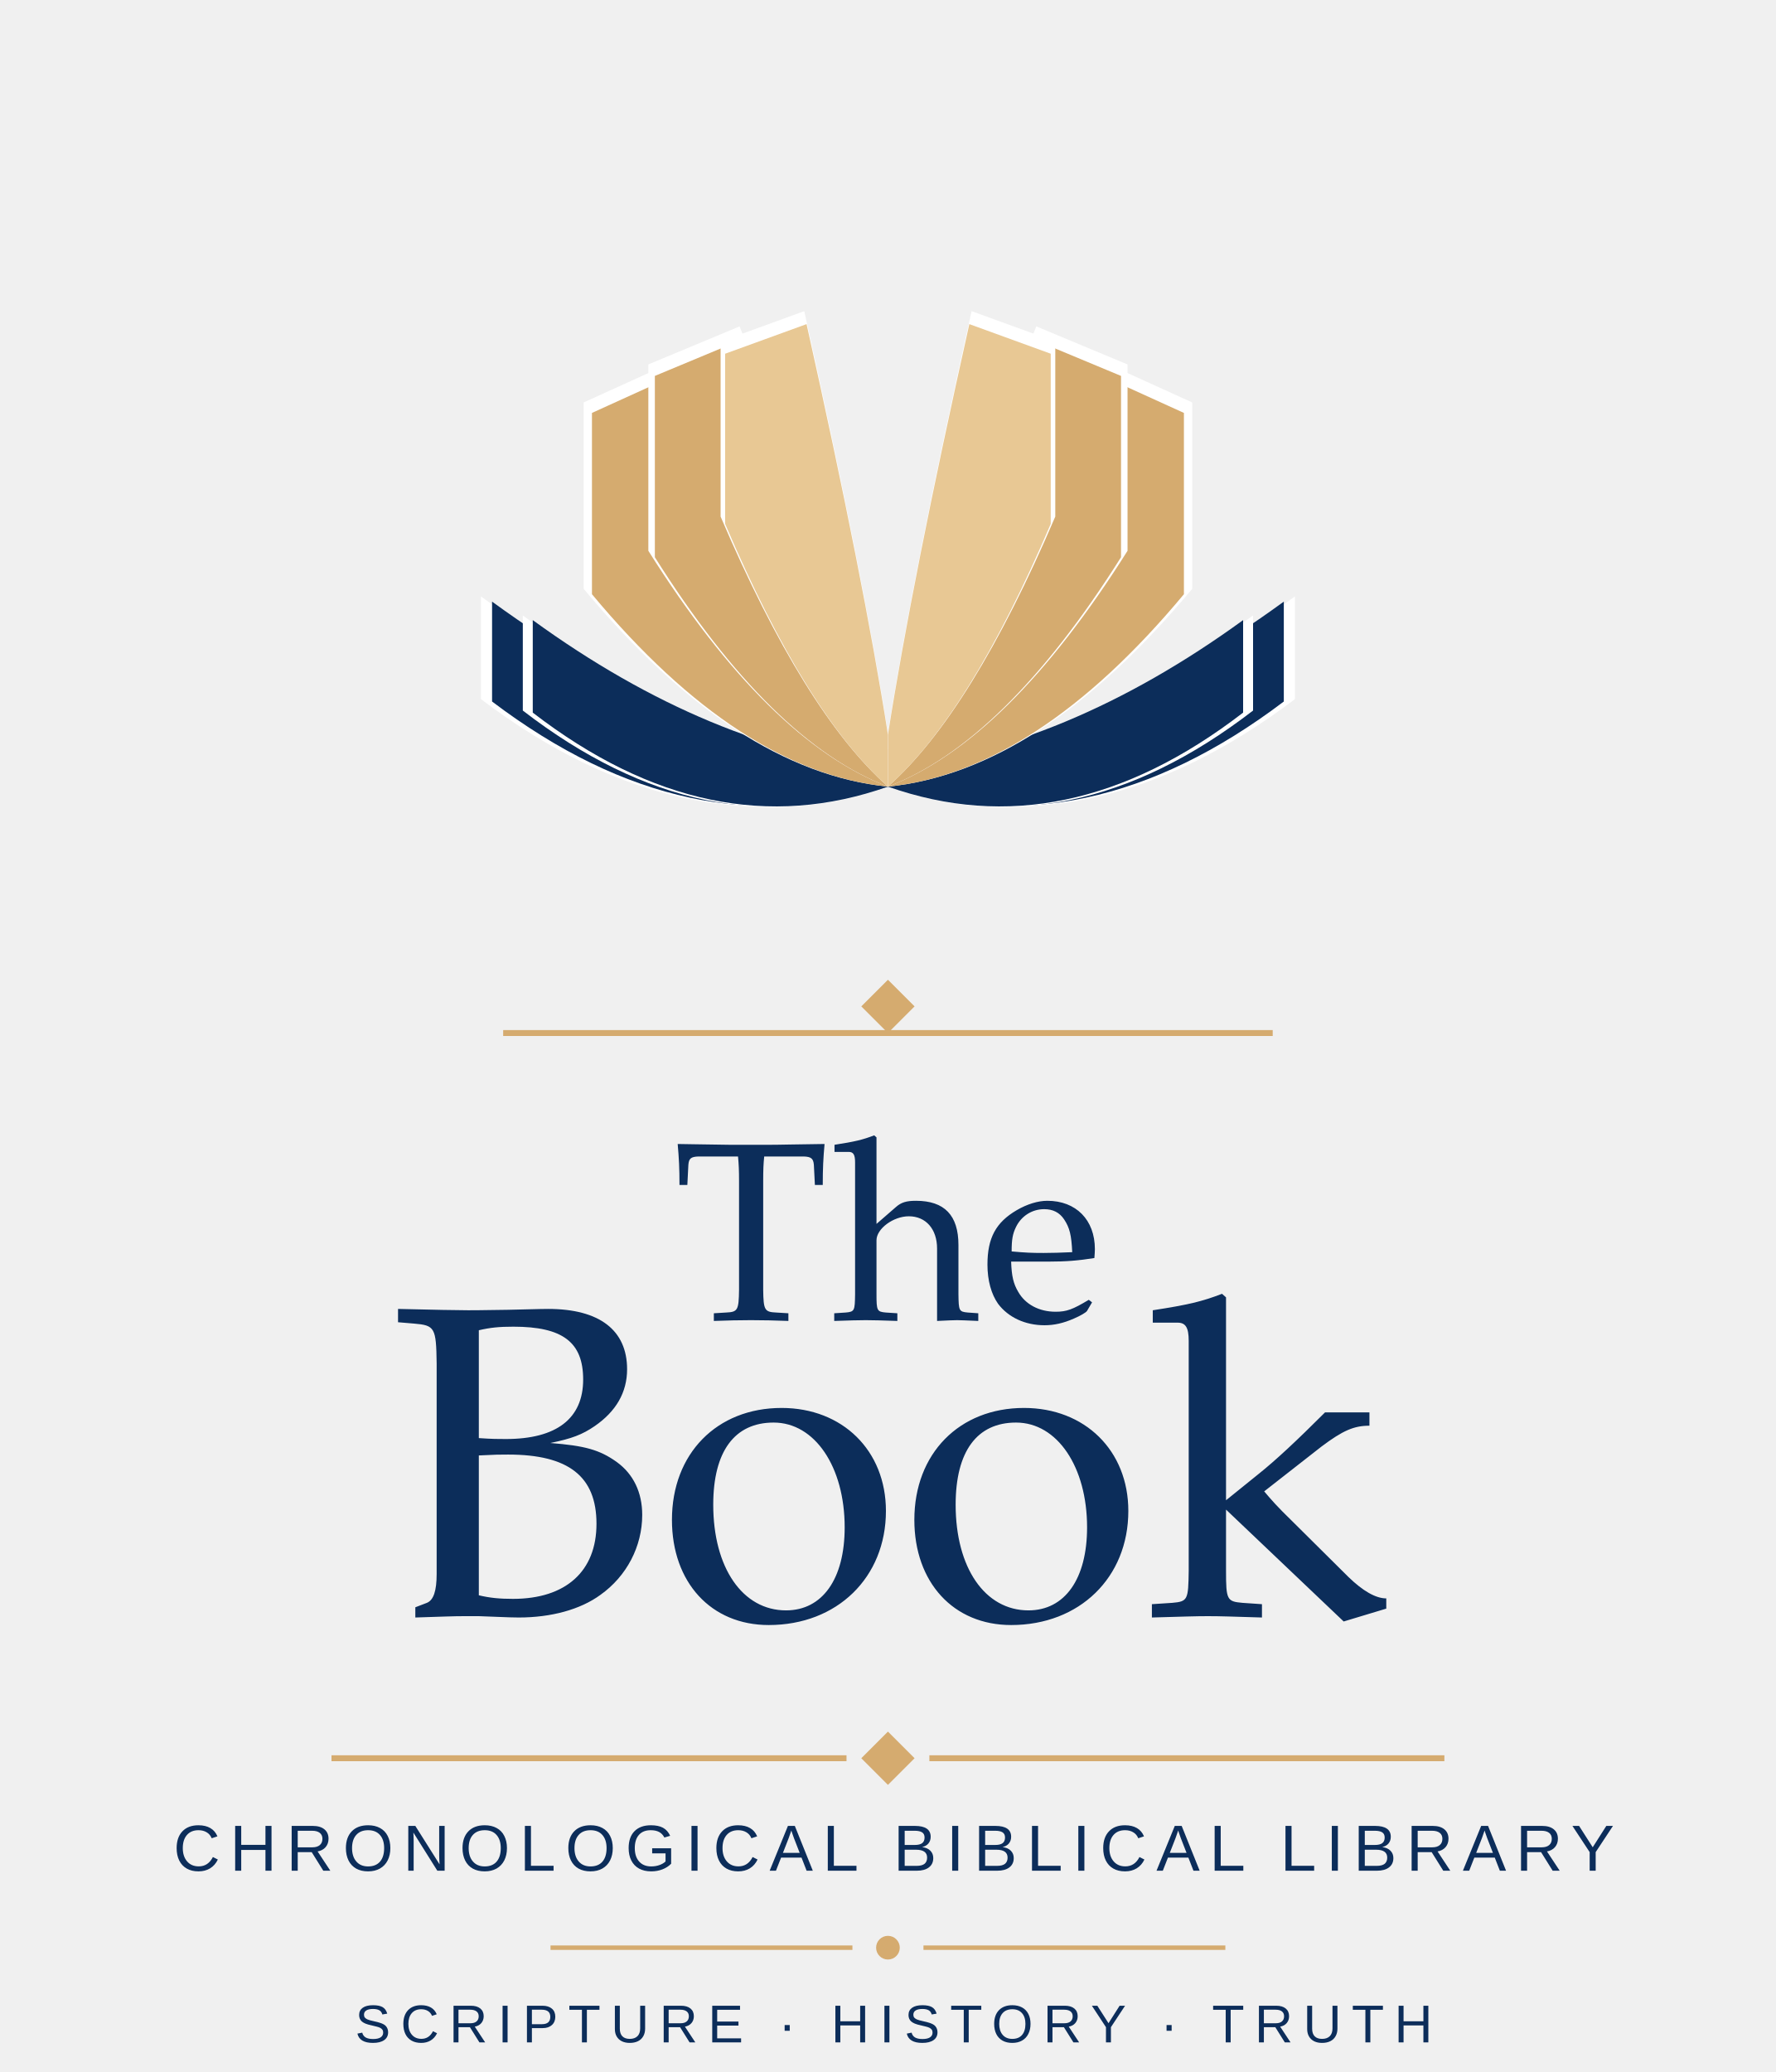
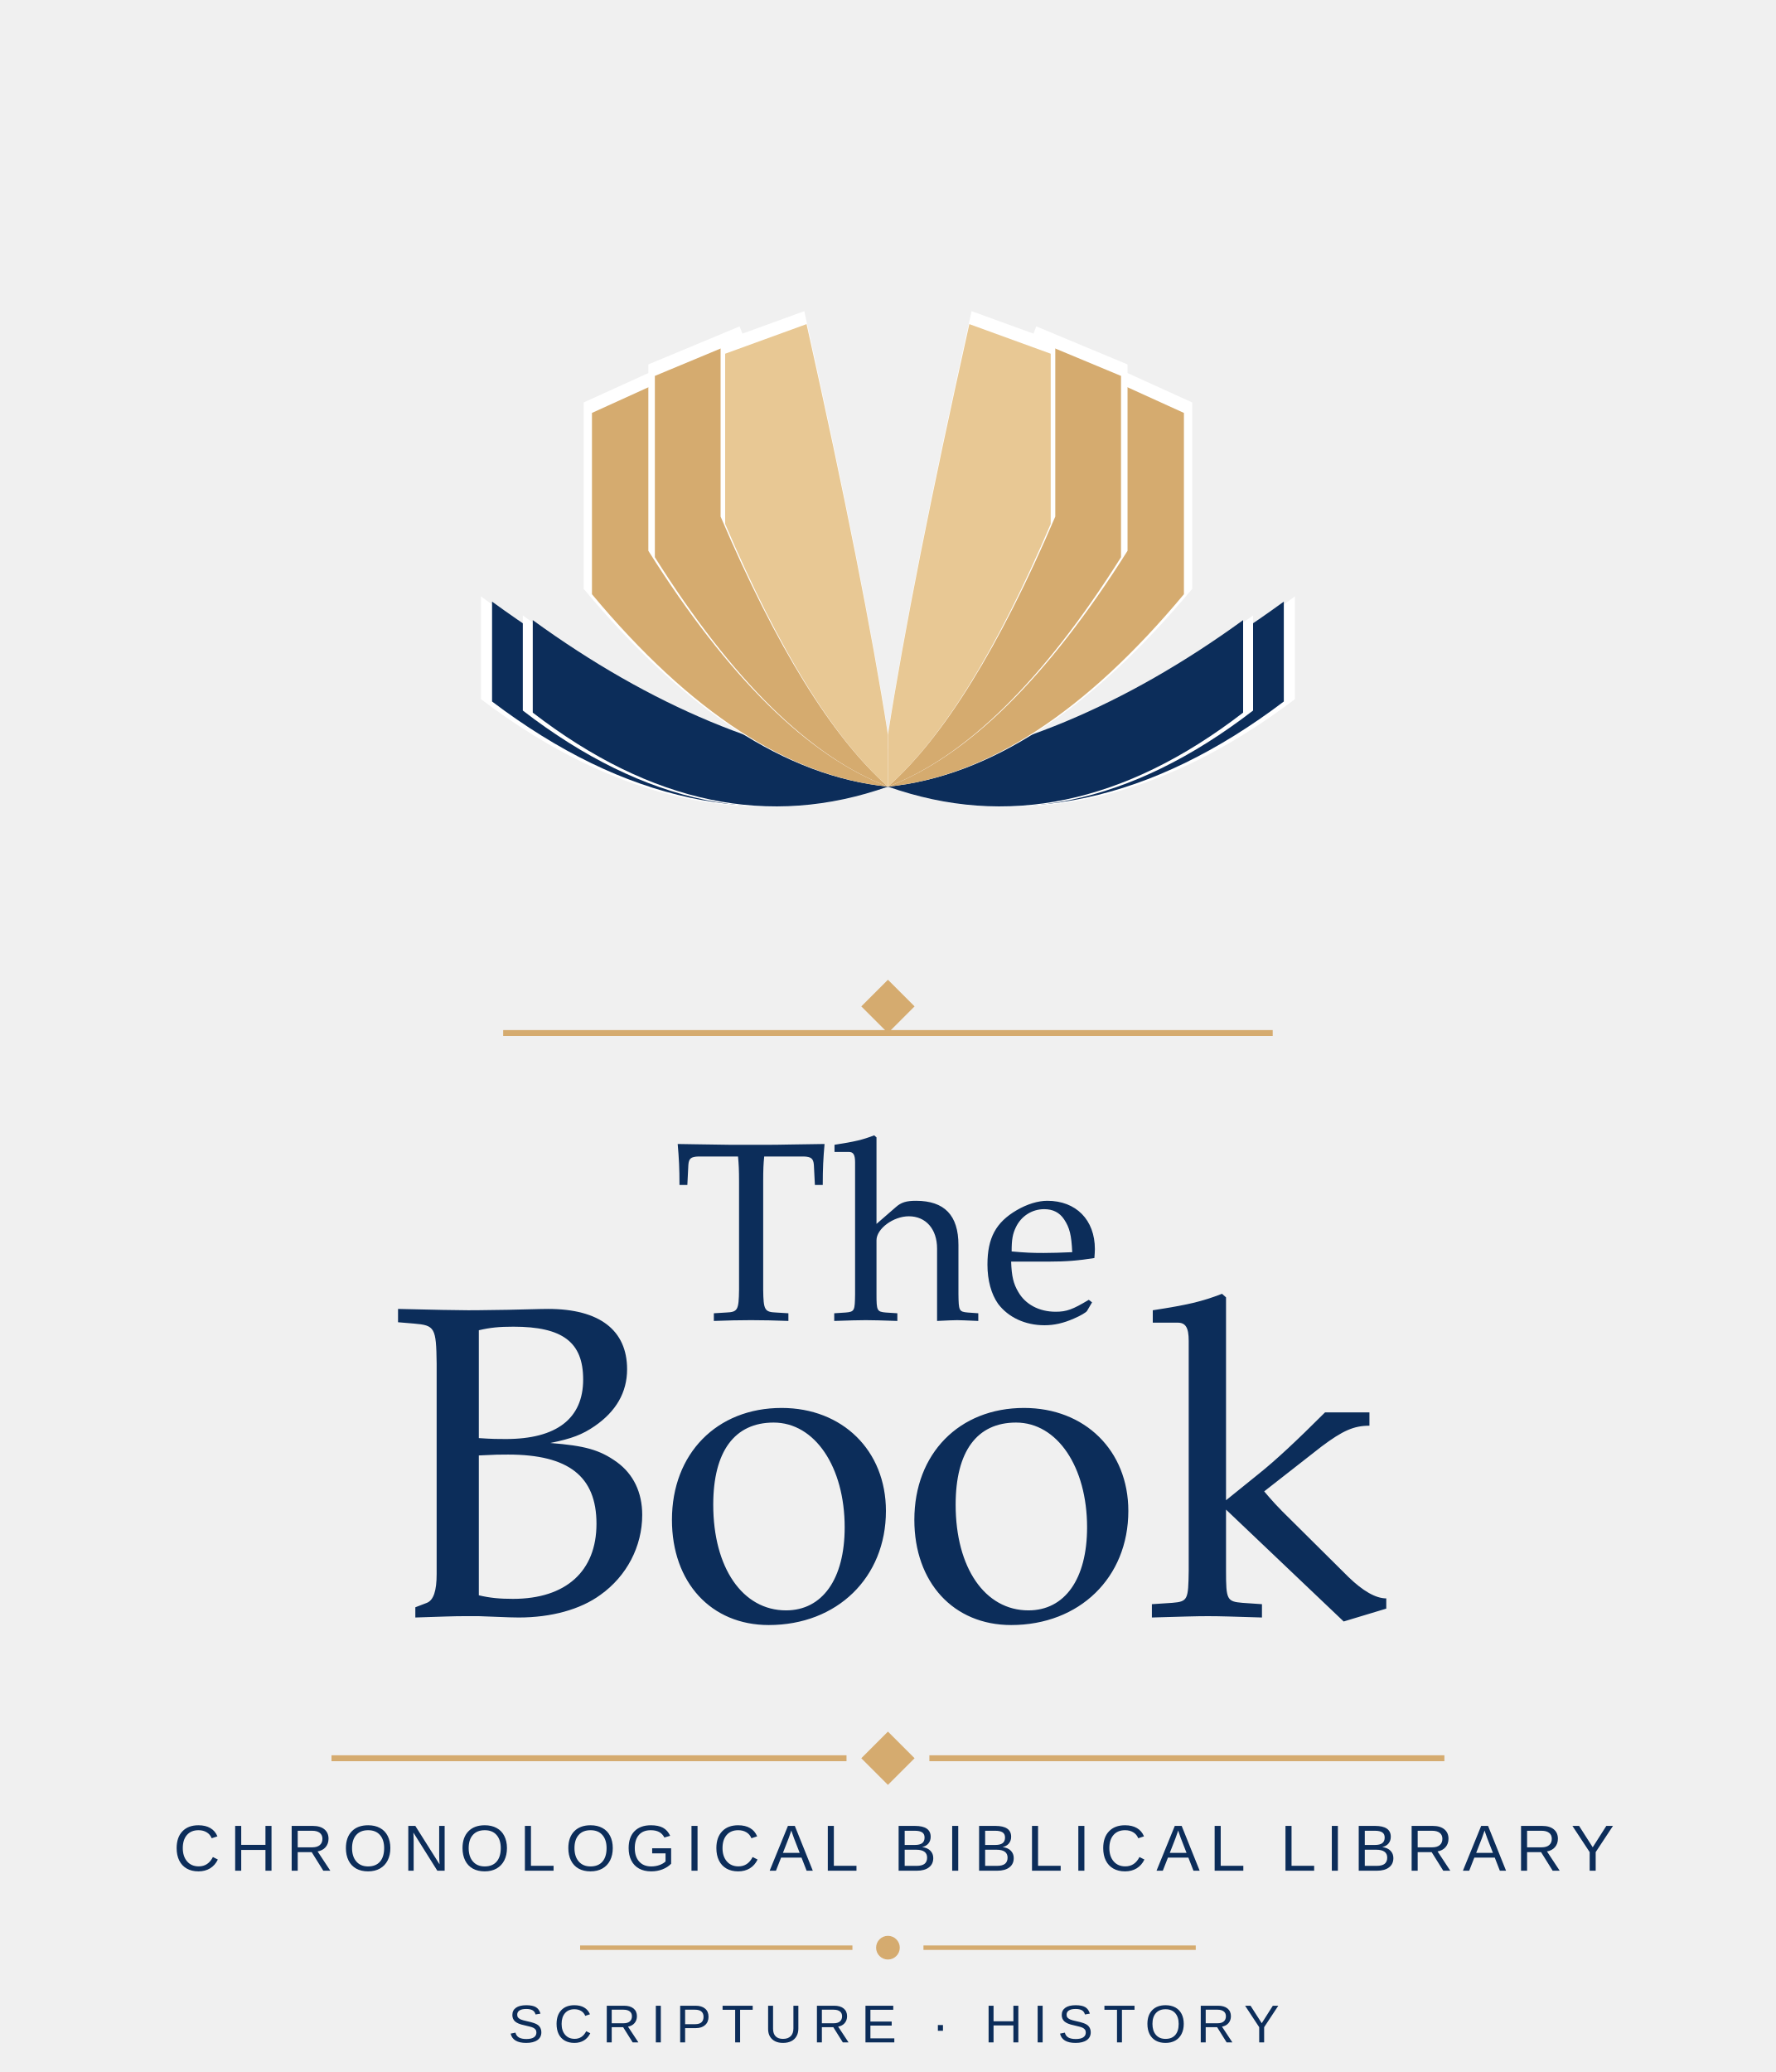
<svg xmlns="http://www.w3.org/2000/svg" viewBox="0 0 600 700" width="600" height="700" role="img" aria-label="The Book — Chronological Biblical Library">
  <g>
    <path d="M300 265.75 Q231.25 288.24 162.5 236.19 L162.5 201.5 Q231.25 251.55 300 260.61Z" fill="#ffffff" />
    <path d="M300 265.75 Q233.12 287.62 166.25 237 L166.25 203.25 Q233.12 251.94 300 260.75Z" fill="#0c2d5a" />
    <path d="M300 265.75 Q368.75 288.24 437.5 236.19 L437.5 201.5 Q368.75 251.55 300 260.61Z" fill="#ffffff" />
    <path d="M300 265.75 Q366.88 287.62 433.75 237 L433.75 203.25 Q366.88 251.94 300 260.75Z" fill="#0c2d5a" />
    <path d="M300 265.75 Q238.32 287.59 176.64 240.05 L176.64 207.93 Q238.32 252.71 300 259.32Z" fill="#ffffff" />
    <path d="M300 265.75 Q240 287 180 240.75 L180 209.5 Q240 253.06 300 259.5Z" fill="#0c2d5a" />
    <path d="M300 265.75 Q361.68 287.59 423.36 240.05 L423.36 207.93 Q361.68 252.71 300 259.32Z" fill="#ffffff" />
    <path d="M300 265.75 Q360 287 420 240.75 L420 209.5 Q360 253.06 300 259.5Z" fill="#0c2d5a" />
    <path d="M300 265.75 Q248.6 260.61 197.2 198.93 L197.2 135.97 L225.47 123.12 Q277.64 205.97 300 256.75Z" fill="#ffffff" />
    <path d="M300 265.75 Q250 260.75 200 200.75 L200 139.5 L227.5 127 Q278.25 207.6 300 257Z" fill="#d5ab6f" />
    <path d="M300 265.75 Q351.4 260.61 402.8 198.93 L402.8 135.97 L374.53 123.12 Q322.36 205.97 300 256.75Z" fill="#ffffff" />
    <path d="M300 265.75 Q350 260.75 400 200.75 L400 139.5 L372.5 127 Q321.75 207.6 300 257Z" fill="#d5ab6f" />
    <path d="M300 265.75 Q259.52 250.33 219.05 186.08 L219.05 123.12 L249.88 110.27 Q284.97 198.7 300 252.9Z" fill="#ffffff" />
    <path d="M300 265.75 Q260.62 250.75 221.25 188.25 L221.25 127 L251.25 114.5 Q285.38 200.52 300 253.25Z" fill="#d5ab6f" />
    <path d="M300 265.75 Q340.48 250.33 380.95 186.08 L380.95 123.12 L350.12 110.27 Q315.03 198.7 300 252.9Z" fill="#ffffff" />
    <path d="M300 265.75 Q339.38 250.75 378.75 188.25 L378.75 127 L348.75 114.5 Q314.62 200.52 300 253.25Z" fill="#d5ab6f" />
    <path d="M300 265.75 Q271.73 240.69 243.46 174.52 L243.46 115.4 L271.73 105.12 Q291.52 193.56 300 247.76Z" fill="#ffffff" />
    <path d="M300 265.75 Q272.5 241.38 245 177 L245 119.5 L272.5 109.5 Q291.75 195.53 300 248.25Z" fill="#e8c894" />
    <path d="M300 265.75 Q328.27 240.69 356.54 174.52 L356.54 115.4 L328.27 105.12 Q308.48 193.56 300 247.76Z" fill="#ffffff" />
    <path d="M300 265.75 Q327.5 241.38 355 177 L355 119.5 L327.5 109.5 Q308.25 195.53 300 248.25Z" fill="#e8c894" />
  </g>
  <path d="M300 331 l9 9 -9 9 -9 -9Z" fill="#d5ab6f" />
  <path d="M170 349 H430" stroke="#d5ab6f" stroke-width="2" />
  <text x="300" y="446" text-anchor="middle" fill="#0c2d5a" font-family="Iowan Old Style, Palatino Linotype, Palatino, Book Antiqua, Georgia, serif" font-size="86">The</text>
  <text x="300" y="546" text-anchor="middle" fill="#0c2d5a" font-family="Iowan Old Style, Palatino Linotype, Palatino, Book Antiqua, Georgia, serif" font-size="150">Book</text>
  <path d="M112 594 H286" stroke="#d5ab6f" stroke-width="2" />
  <path d="M300 585 l9 9 -9 9 -9 -9Z" fill="#d5ab6f" />
  <path d="M314 594 H488" stroke="#d5ab6f" stroke-width="2" />
  <text x="302" y="632" text-anchor="middle" fill="#0c2d5a" font-family="ui-sans-serif, system-ui, Segoe UI, Helvetica Neue, Arial, sans-serif" font-size="22" letter-spacing="3.2">CHRONOLOGICAL BIBLICAL LIBRARY</text>
-   <path d="M186 658 H288" stroke="#d5ab6f" stroke-width="1.5" />
+   <path d="M196 658 H288" stroke="#d5ab6f" stroke-width="1.5" />
  <circle cx="300" cy="658" r="4" fill="#d5ab6f" />
-   <path d="M312 658 H414" stroke="#d5ab6f" stroke-width="1.5" />
-   <text x="302" y="690" text-anchor="middle" fill="#0c2d5a" font-family="ui-sans-serif, system-ui, Segoe UI, Helvetica Neue, Arial, sans-serif" font-size="18" letter-spacing="3.4">SCRIPTURE · HISTORY · TRUTH</text>
+   <path d="M312 658 H404" stroke="#d5ab6f" stroke-width="1.5" />
+   <text x="302" y="690" text-anchor="middle" fill="#0c2d5a" font-family="ui-sans-serif, system-ui, Segoe UI, Helvetica Neue, Arial, sans-serif" font-size="18" letter-spacing="3.4">SCRIPTURE · HISTORY</text>
</svg>
